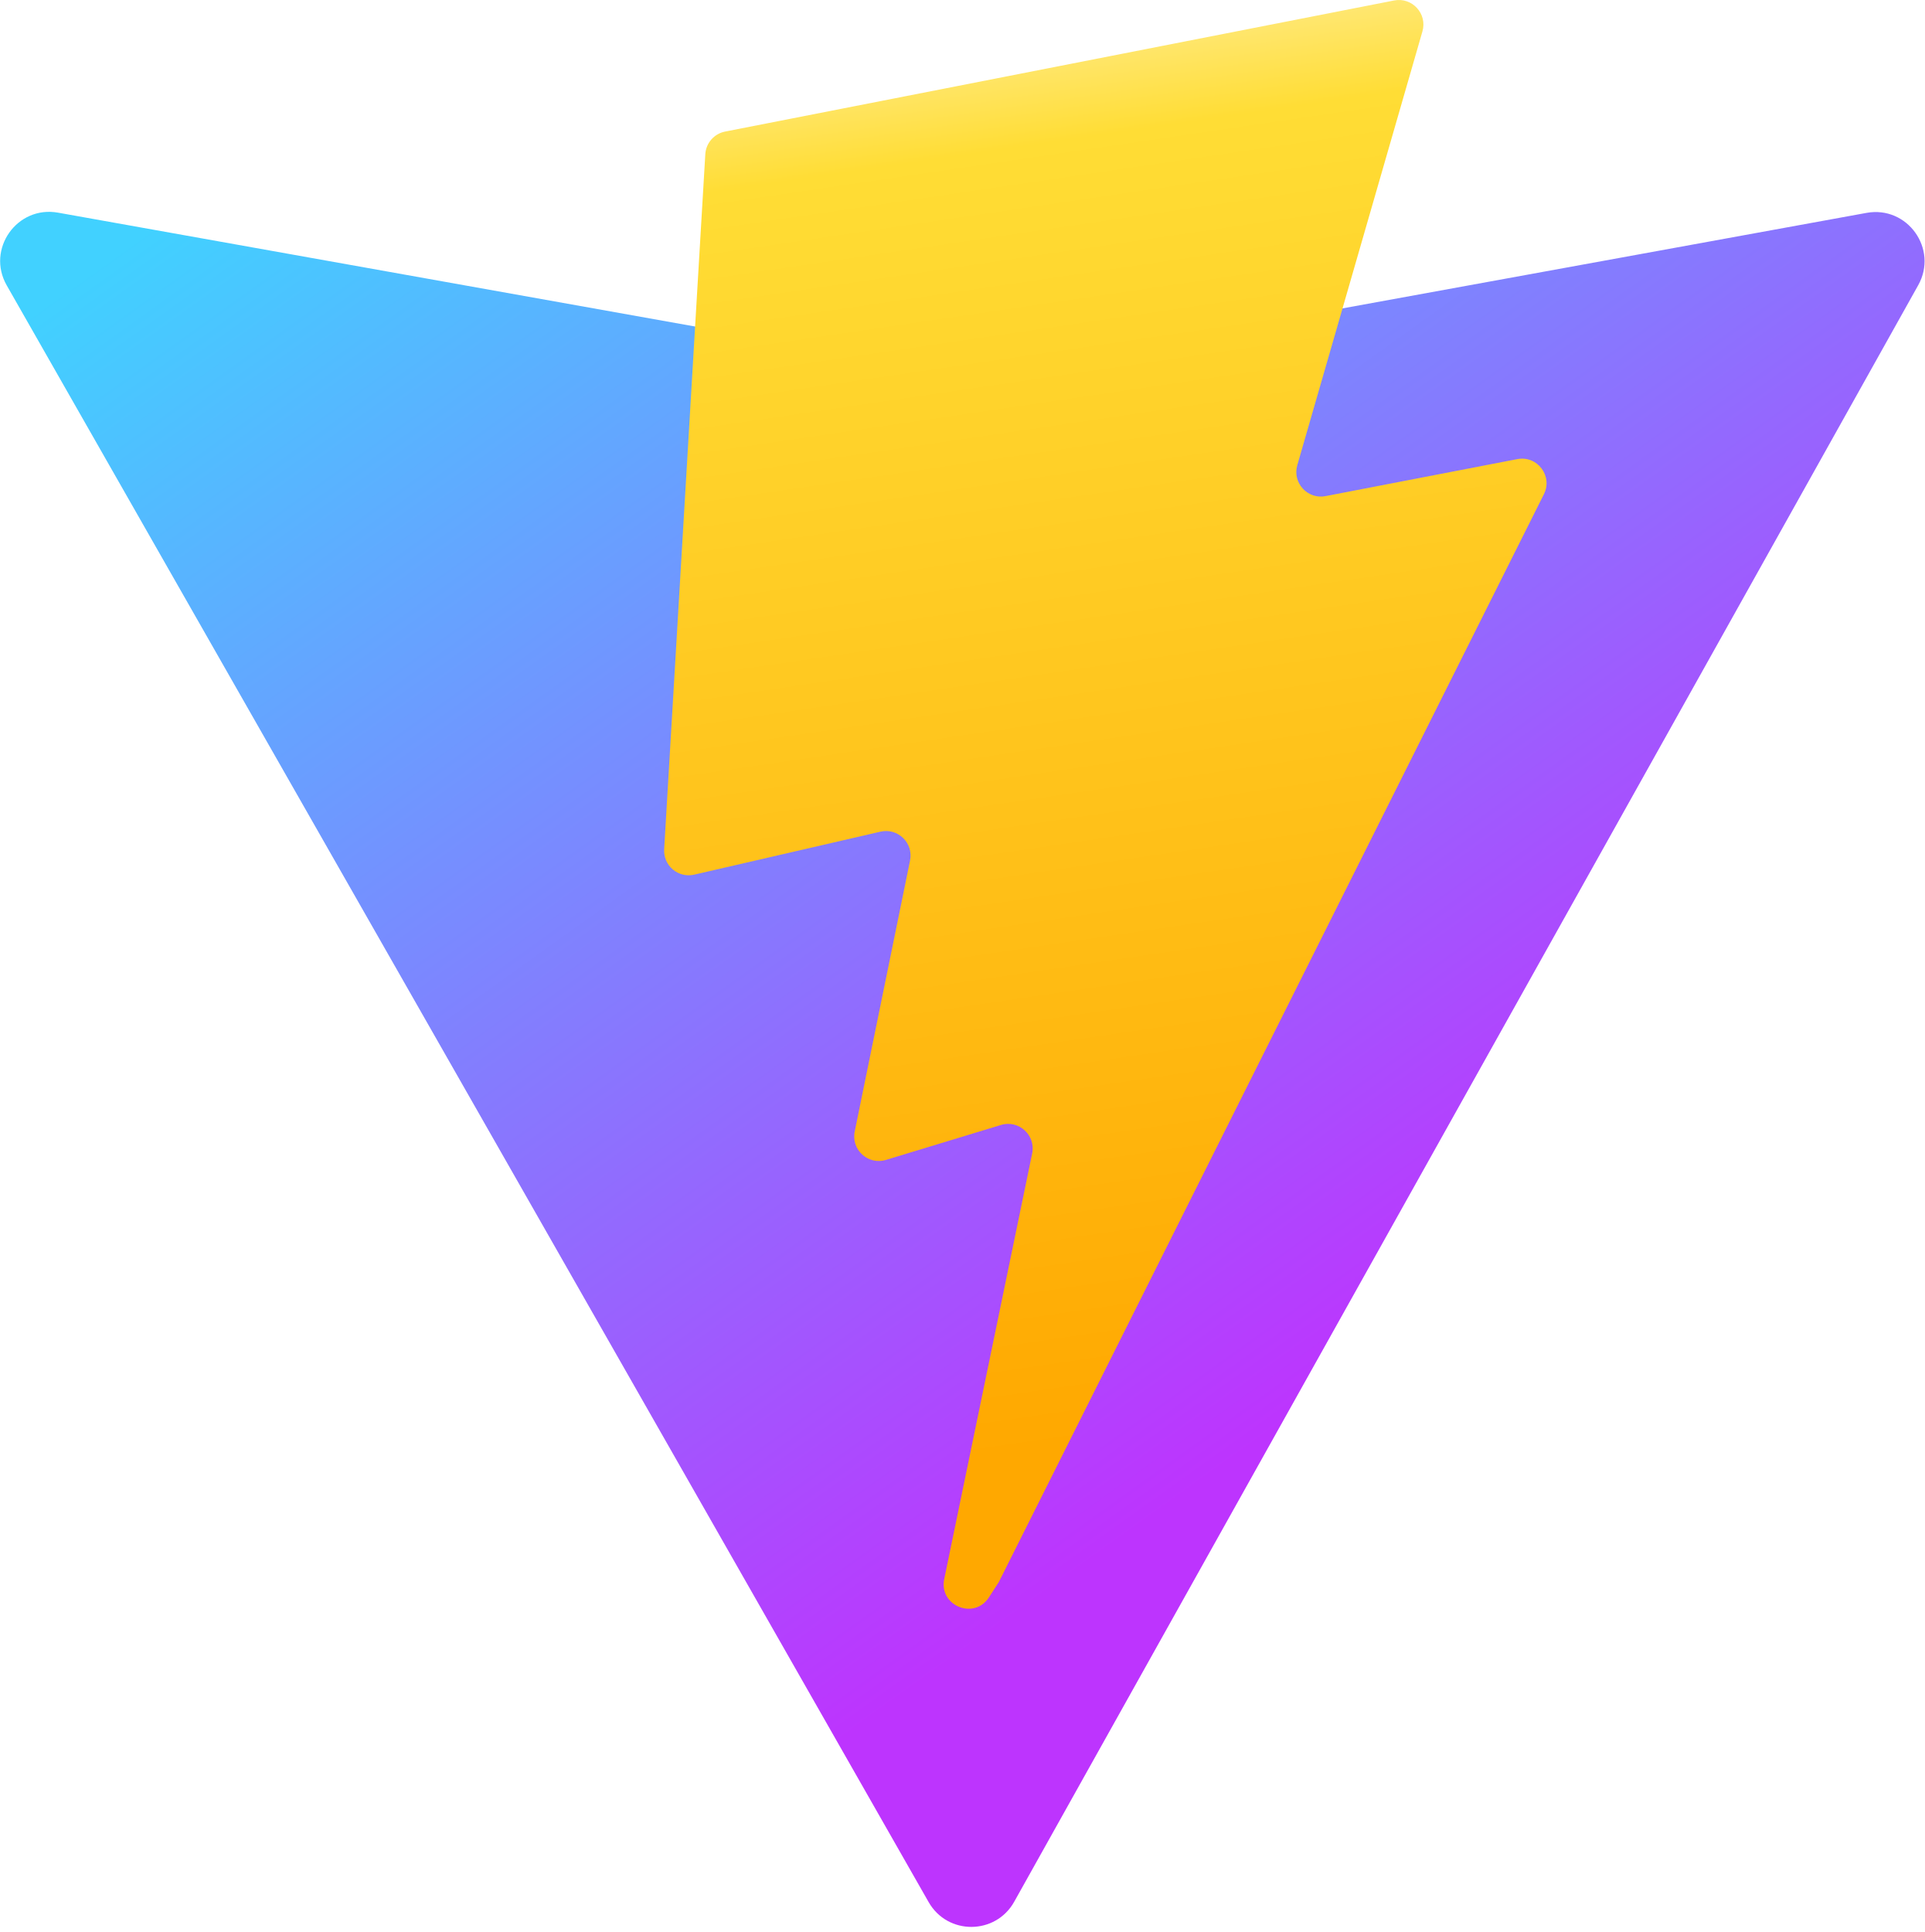
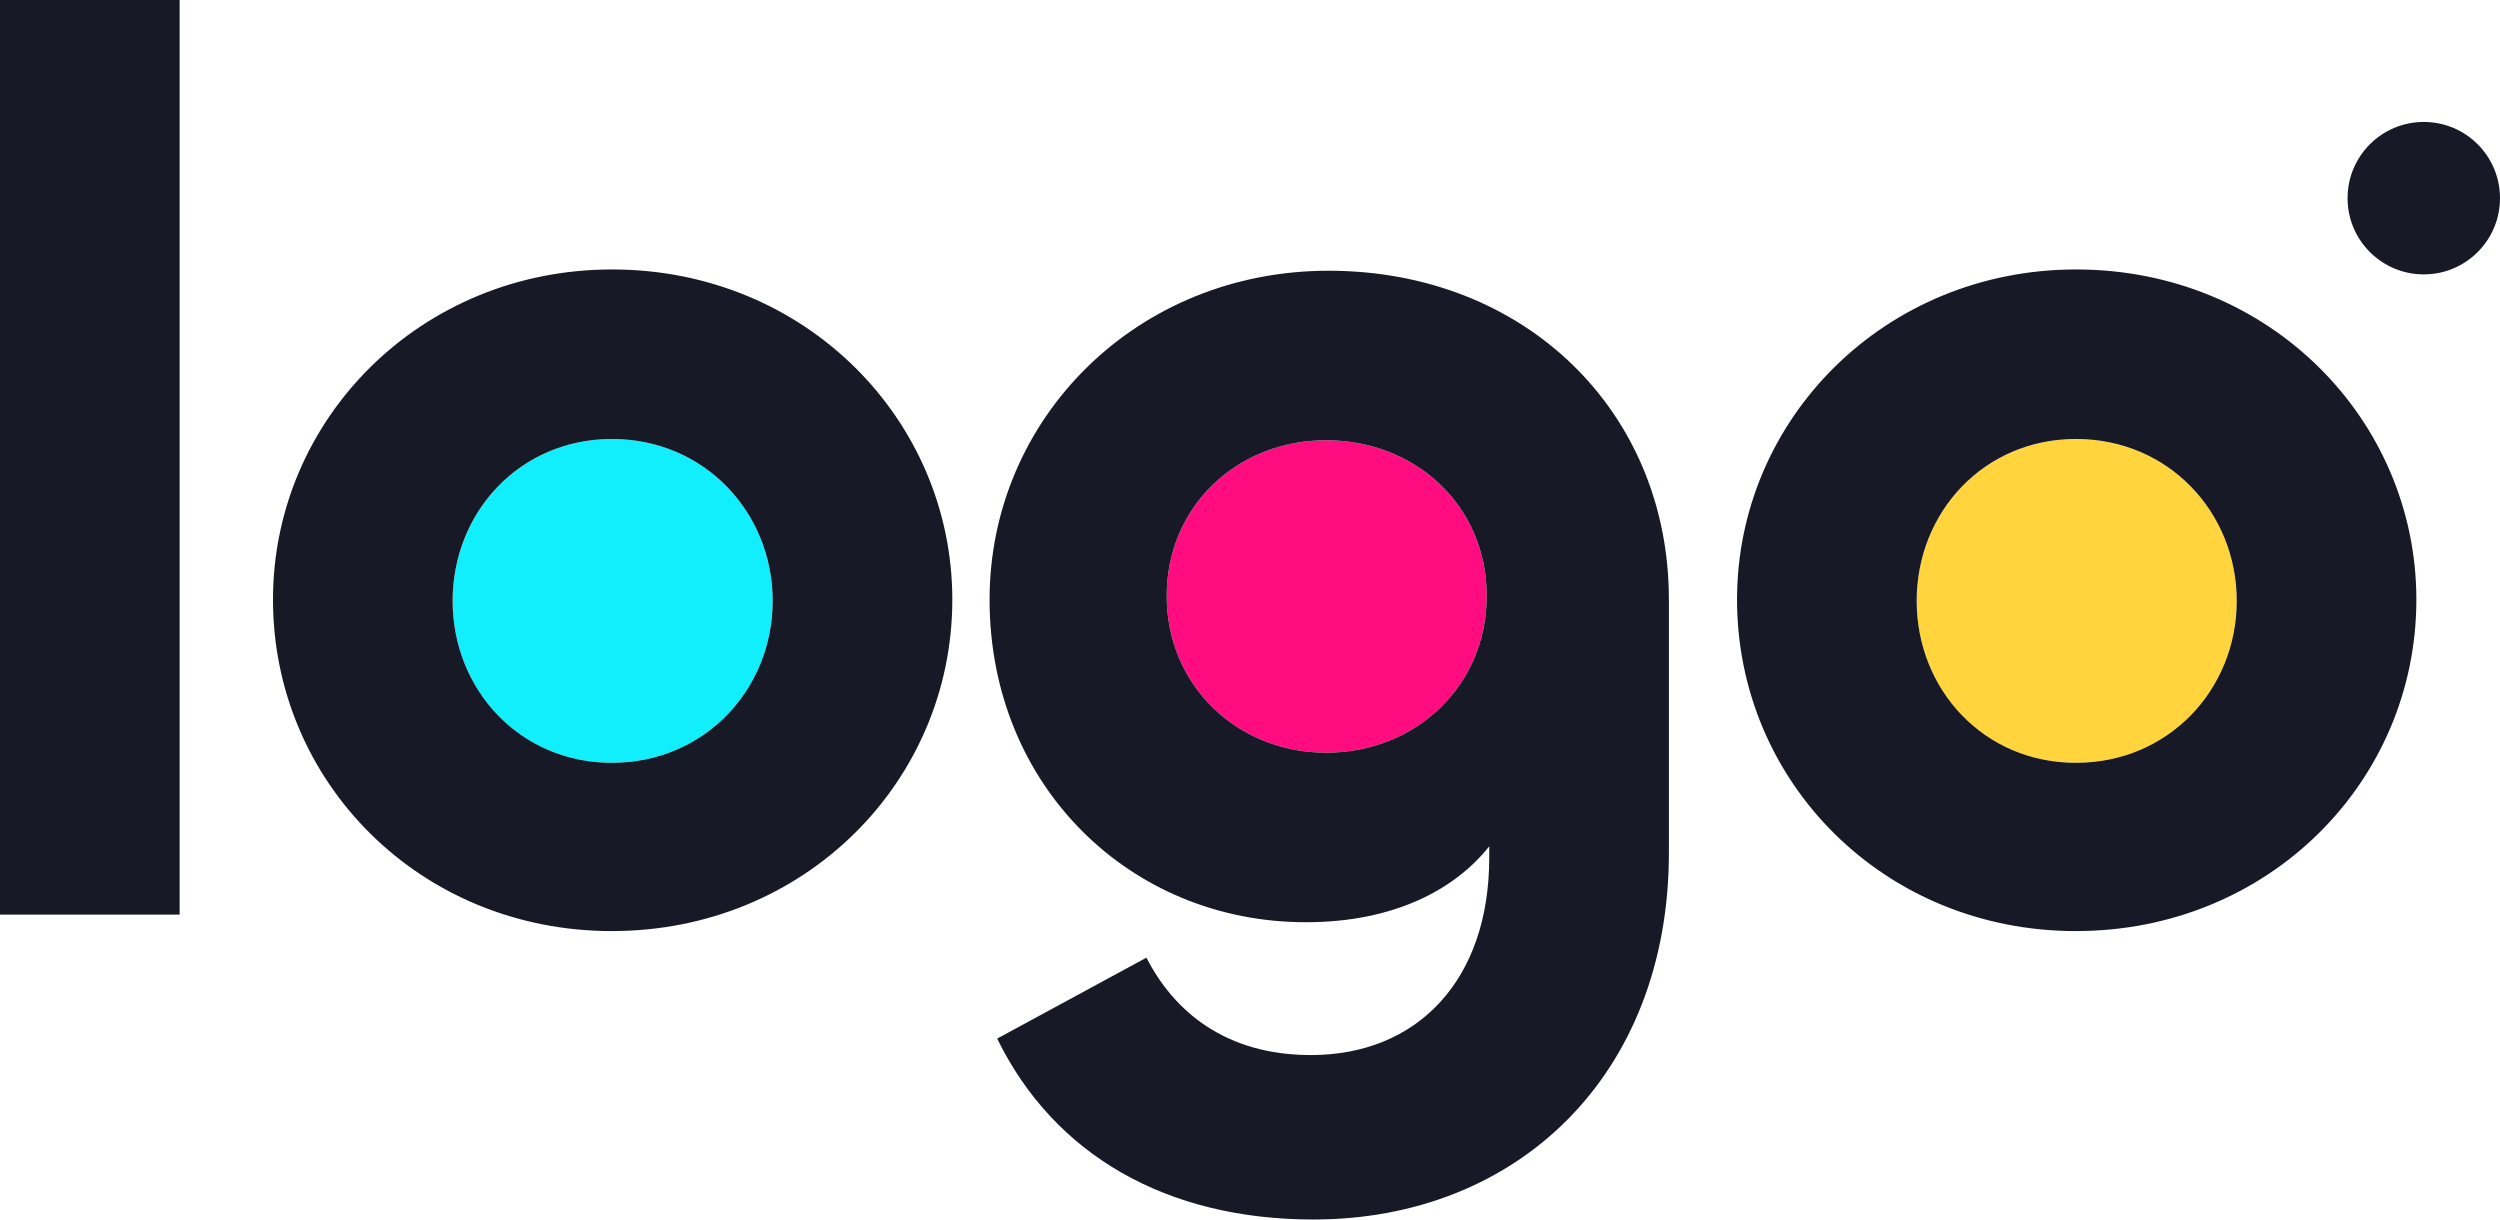
- <svg xmlns="http://www.w3.org/2000/svg" aria-hidden="true" role="img" class="iconify iconify--logos" width="31.88" height="32" preserveAspectRatio="xMidYMid meet" viewBox="0 0 256 257">
-   <defs>
-     <linearGradient id="IconifyId1813088fe1fbc01fb466" x1="-.828%" x2="57.636%" y1="7.652%" y2="78.411%">
-       <stop offset="0%" stop-color="#41D1FF" />
-       <stop offset="100%" stop-color="#BD34FE" />
-     </linearGradient>
-     <linearGradient id="IconifyId1813088fe1fbc01fb467" x1="43.376%" x2="50.316%" y1="2.242%" y2="89.03%">
-       <stop offset="0%" stop-color="#FFEA83" />
-       <stop offset="8.333%" stop-color="#FFDD35" />
-       <stop offset="100%" stop-color="#FFA800" />
-     </linearGradient>
-   </defs>
-   <path fill="url(#IconifyId1813088fe1fbc01fb466)" d="M255.153 37.938L134.897 252.976c-2.483 4.44-8.862 4.466-11.382.048L.875 37.958c-2.746-4.814 1.371-10.646 6.827-9.67l120.385 21.517a6.537 6.537 0 0 0 2.322-.004l117.867-21.483c5.438-.991 9.574 4.796 6.877 9.62Z" />
-   <path fill="url(#IconifyId1813088fe1fbc01fb467)" d="M185.432.063L96.44 17.501a3.268 3.268 0 0 0-2.634 3.014l-5.474 92.456a3.268 3.268 0 0 0 3.997 3.378l24.777-5.718c2.318-.535 4.413 1.507 3.936 3.838l-7.361 36.047c-.495 2.426 1.782 4.5 4.151 3.78l15.304-4.649c2.372-.72 4.652 1.36 4.15 3.788l-11.698 56.621c-.732 3.542 3.979 5.473 5.943 2.437l1.313-2.028l72.516-144.72c1.215-2.423-.88-5.186-3.54-4.672l-25.505 4.922c-2.396.462-4.435-1.77-3.759-4.114l16.646-57.705c.677-2.35-1.37-4.583-3.769-4.113Z" />
+ <svg xmlns="http://www.w3.org/2000/svg" width="82" height="40" fill="none" viewBox="0 0 82 40">
+   <path fill="#FFD43D" d="M73.365 19.71c0 2.904-2.241 5.31-5.27 5.31-3.03 0-5.228-2.406-5.228-5.31 0-2.905 2.199-5.312 5.228-5.312s5.27 2.407 5.27 5.311Z" />
+   <path fill="#FF0C81" d="M48.764 19.544c0 2.946-2.323 5.145-5.27 5.145-2.904 0-5.227-2.2-5.227-5.145 0-2.947 2.323-5.104 5.228-5.104 2.946 0 5.27 2.158 5.27 5.104Z" />
+   <path fill="#11EEFC" d="M20.074 25.02c3.029 0 5.27-2.406 5.27-5.31 0-2.905-2.241-5.312-5.27-5.312-3.03 0-5.228 2.407-5.228 5.311 0 2.905 2.199 5.312 5.228 5.312Z" />
+   <path fill="#171A26" d="M68.095 30.54c-6.307 0-11.12-4.897-11.12-10.872 0-5.934 4.855-10.83 11.12-10.83 6.349 0 11.162 4.938 11.162 10.83 0 5.975-4.855 10.871-11.162 10.871Zm0-5.52c3.03 0 5.27-2.406 5.27-5.31 0-2.905-2.24-5.312-5.27-5.312-3.029 0-5.228 2.407-5.228 5.311 0 2.905 2.199 5.312 5.228 5.312ZM43.08 40c-4.813 0-8.506-2.116-10.373-5.934l4.896-2.655c.913 1.784 2.614 3.195 5.394 3.195 3.486 0 5.85-2.448 5.85-6.473v-.374c-1.12 1.411-3.111 2.49-6.016 2.49-5.768 0-10.373-4.481-10.373-10.581 0-5.934 4.813-10.788 11.12-10.788 6.431 0 11.162 4.605 11.162 10.788v8.299C54.74 35.27 49.76 40 43.08 40Zm.415-15.311c2.946 0 5.27-2.2 5.27-5.145 0-2.947-2.324-5.104-5.27-5.104-2.905 0-5.228 2.158-5.228 5.104s2.323 5.145 5.228 5.145ZM20.074 30.54c-6.307 0-11.12-4.897-11.12-10.872 0-5.934 4.854-10.83 11.12-10.83 6.348 0 11.162 4.938 11.162 10.83 0 5.975-4.855 10.871-11.162 10.871Zm0-5.52c3.029 0 5.27-2.406 5.27-5.31 0-2.905-2.241-5.312-5.27-5.312-3.03 0-5.228 2.407-5.228 5.311 0 2.905 2.199 5.312 5.228 5.312ZM0 0h5.892v30H0V0ZM82 6.5a2.5 2.5 0 1 1-5 0 2.5 2.5 0 0 1 5 0Z" />
</svg>
